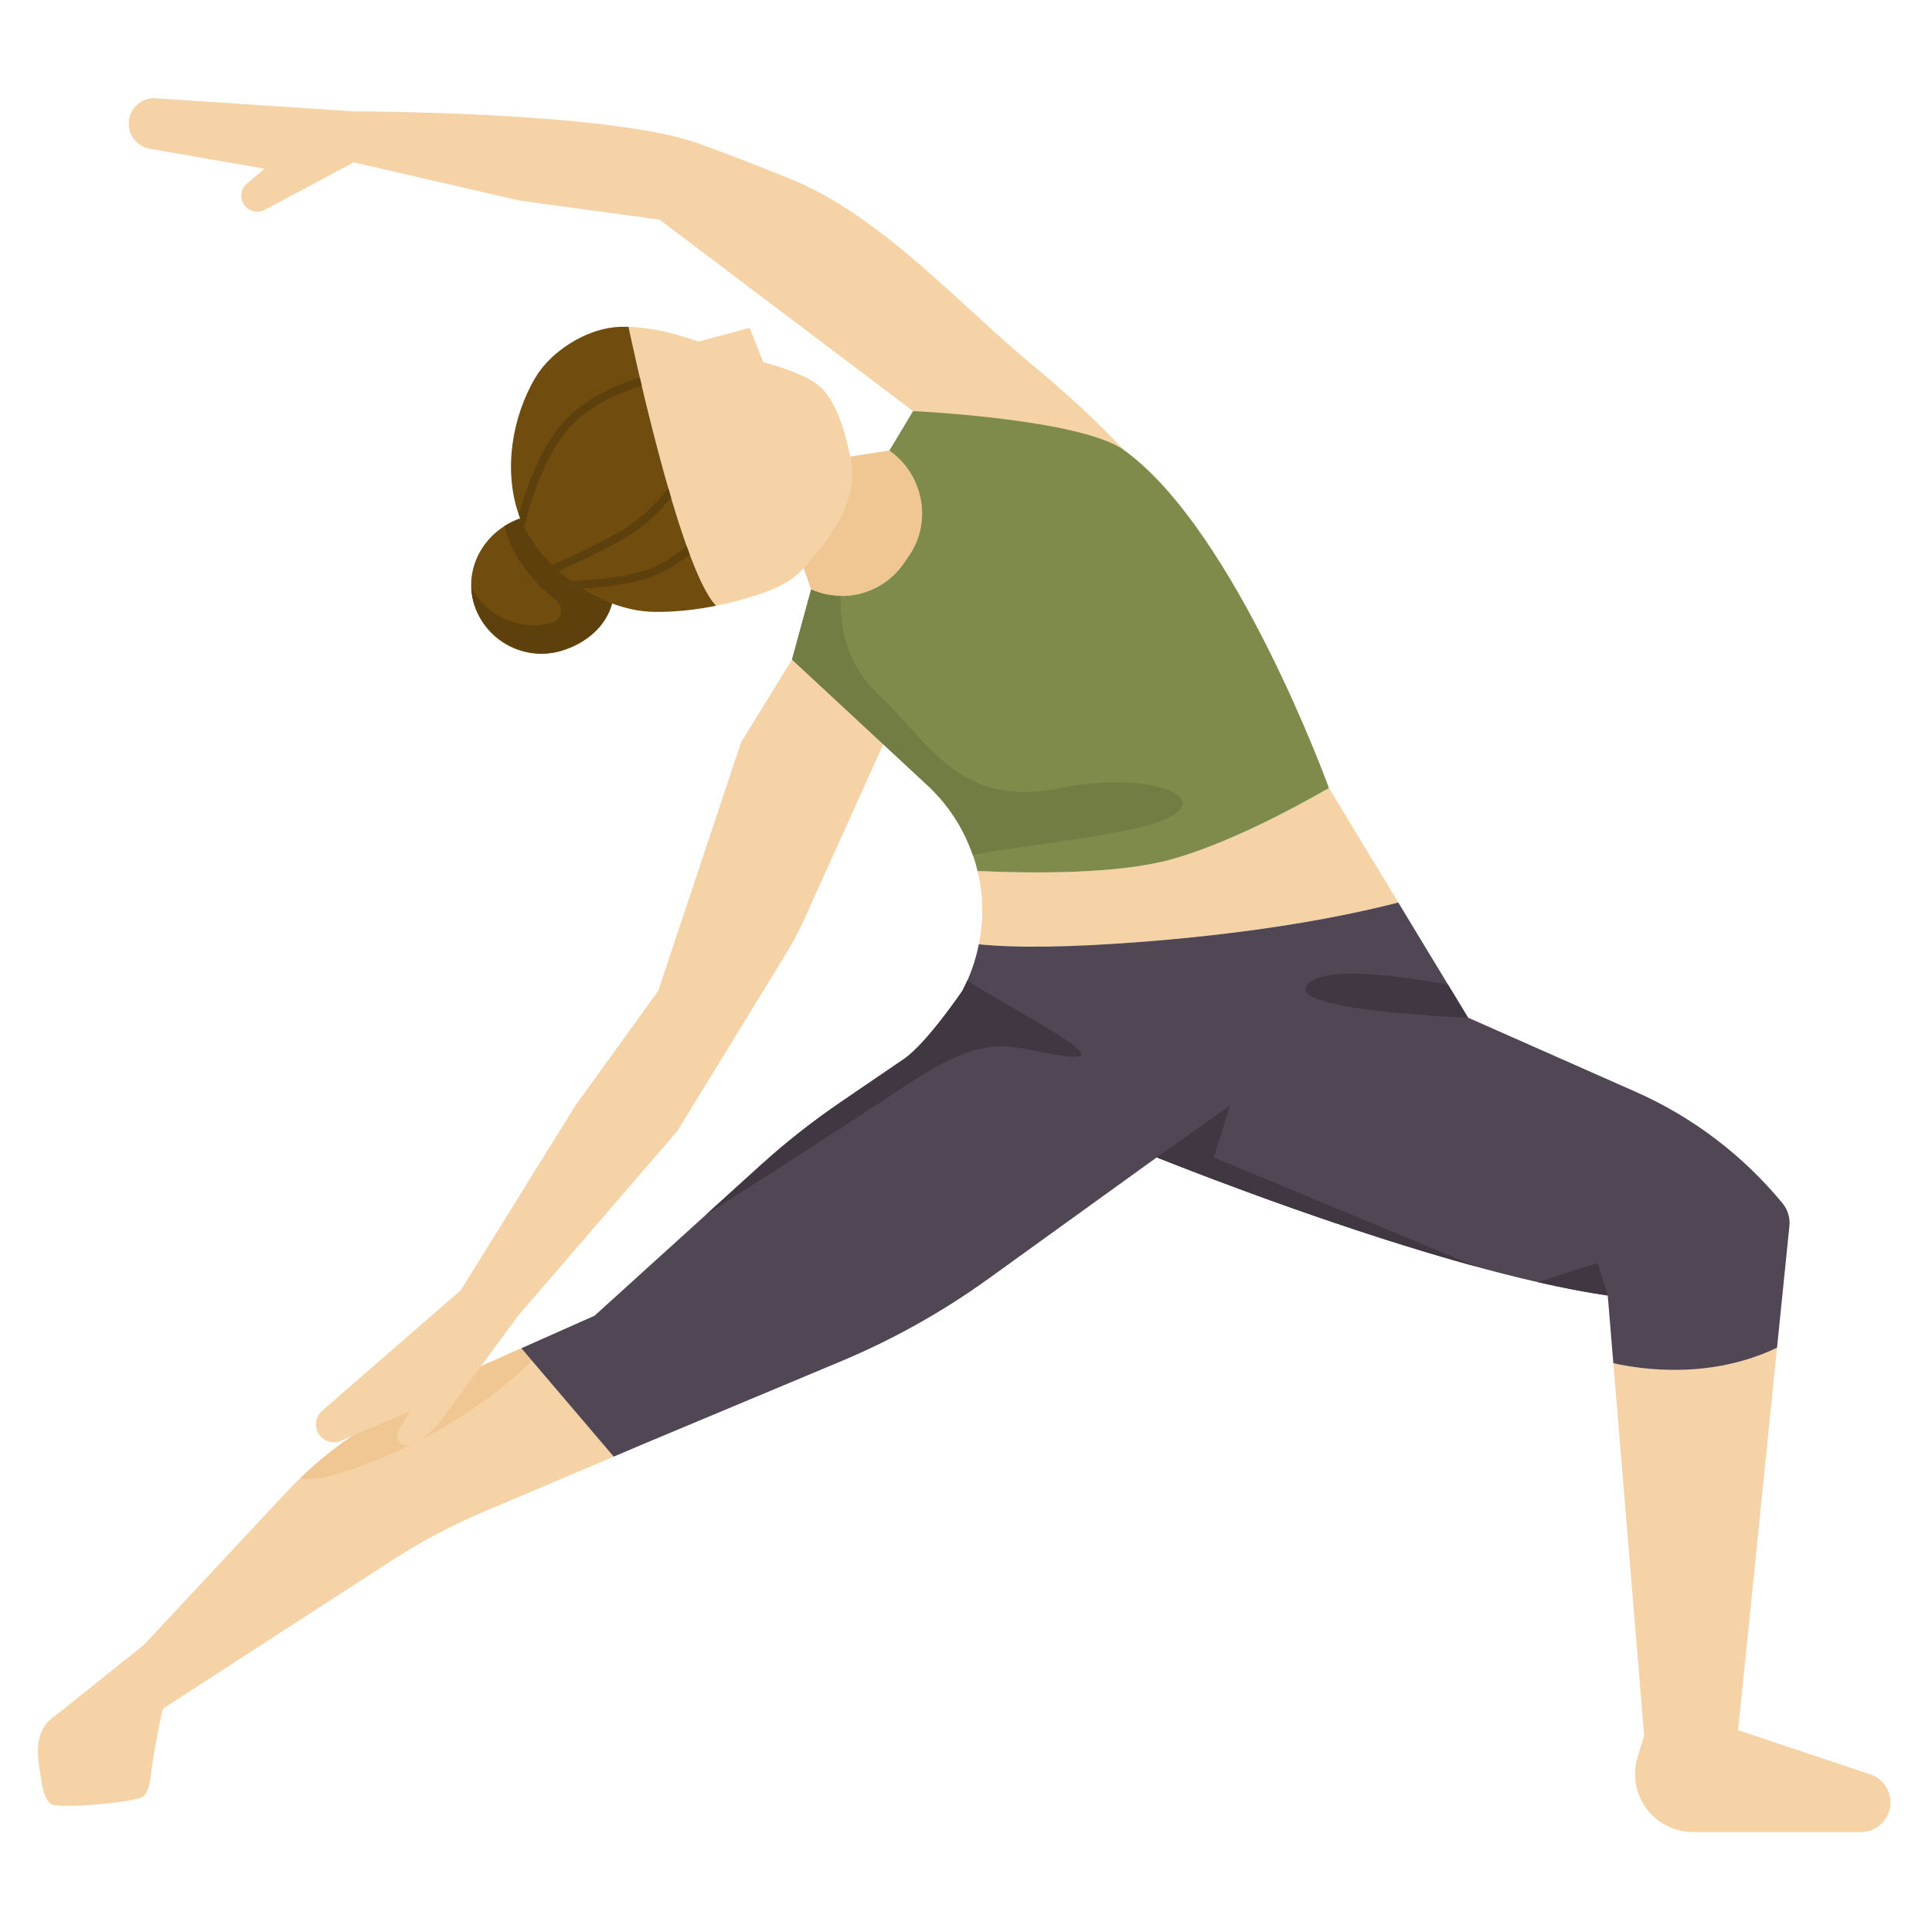
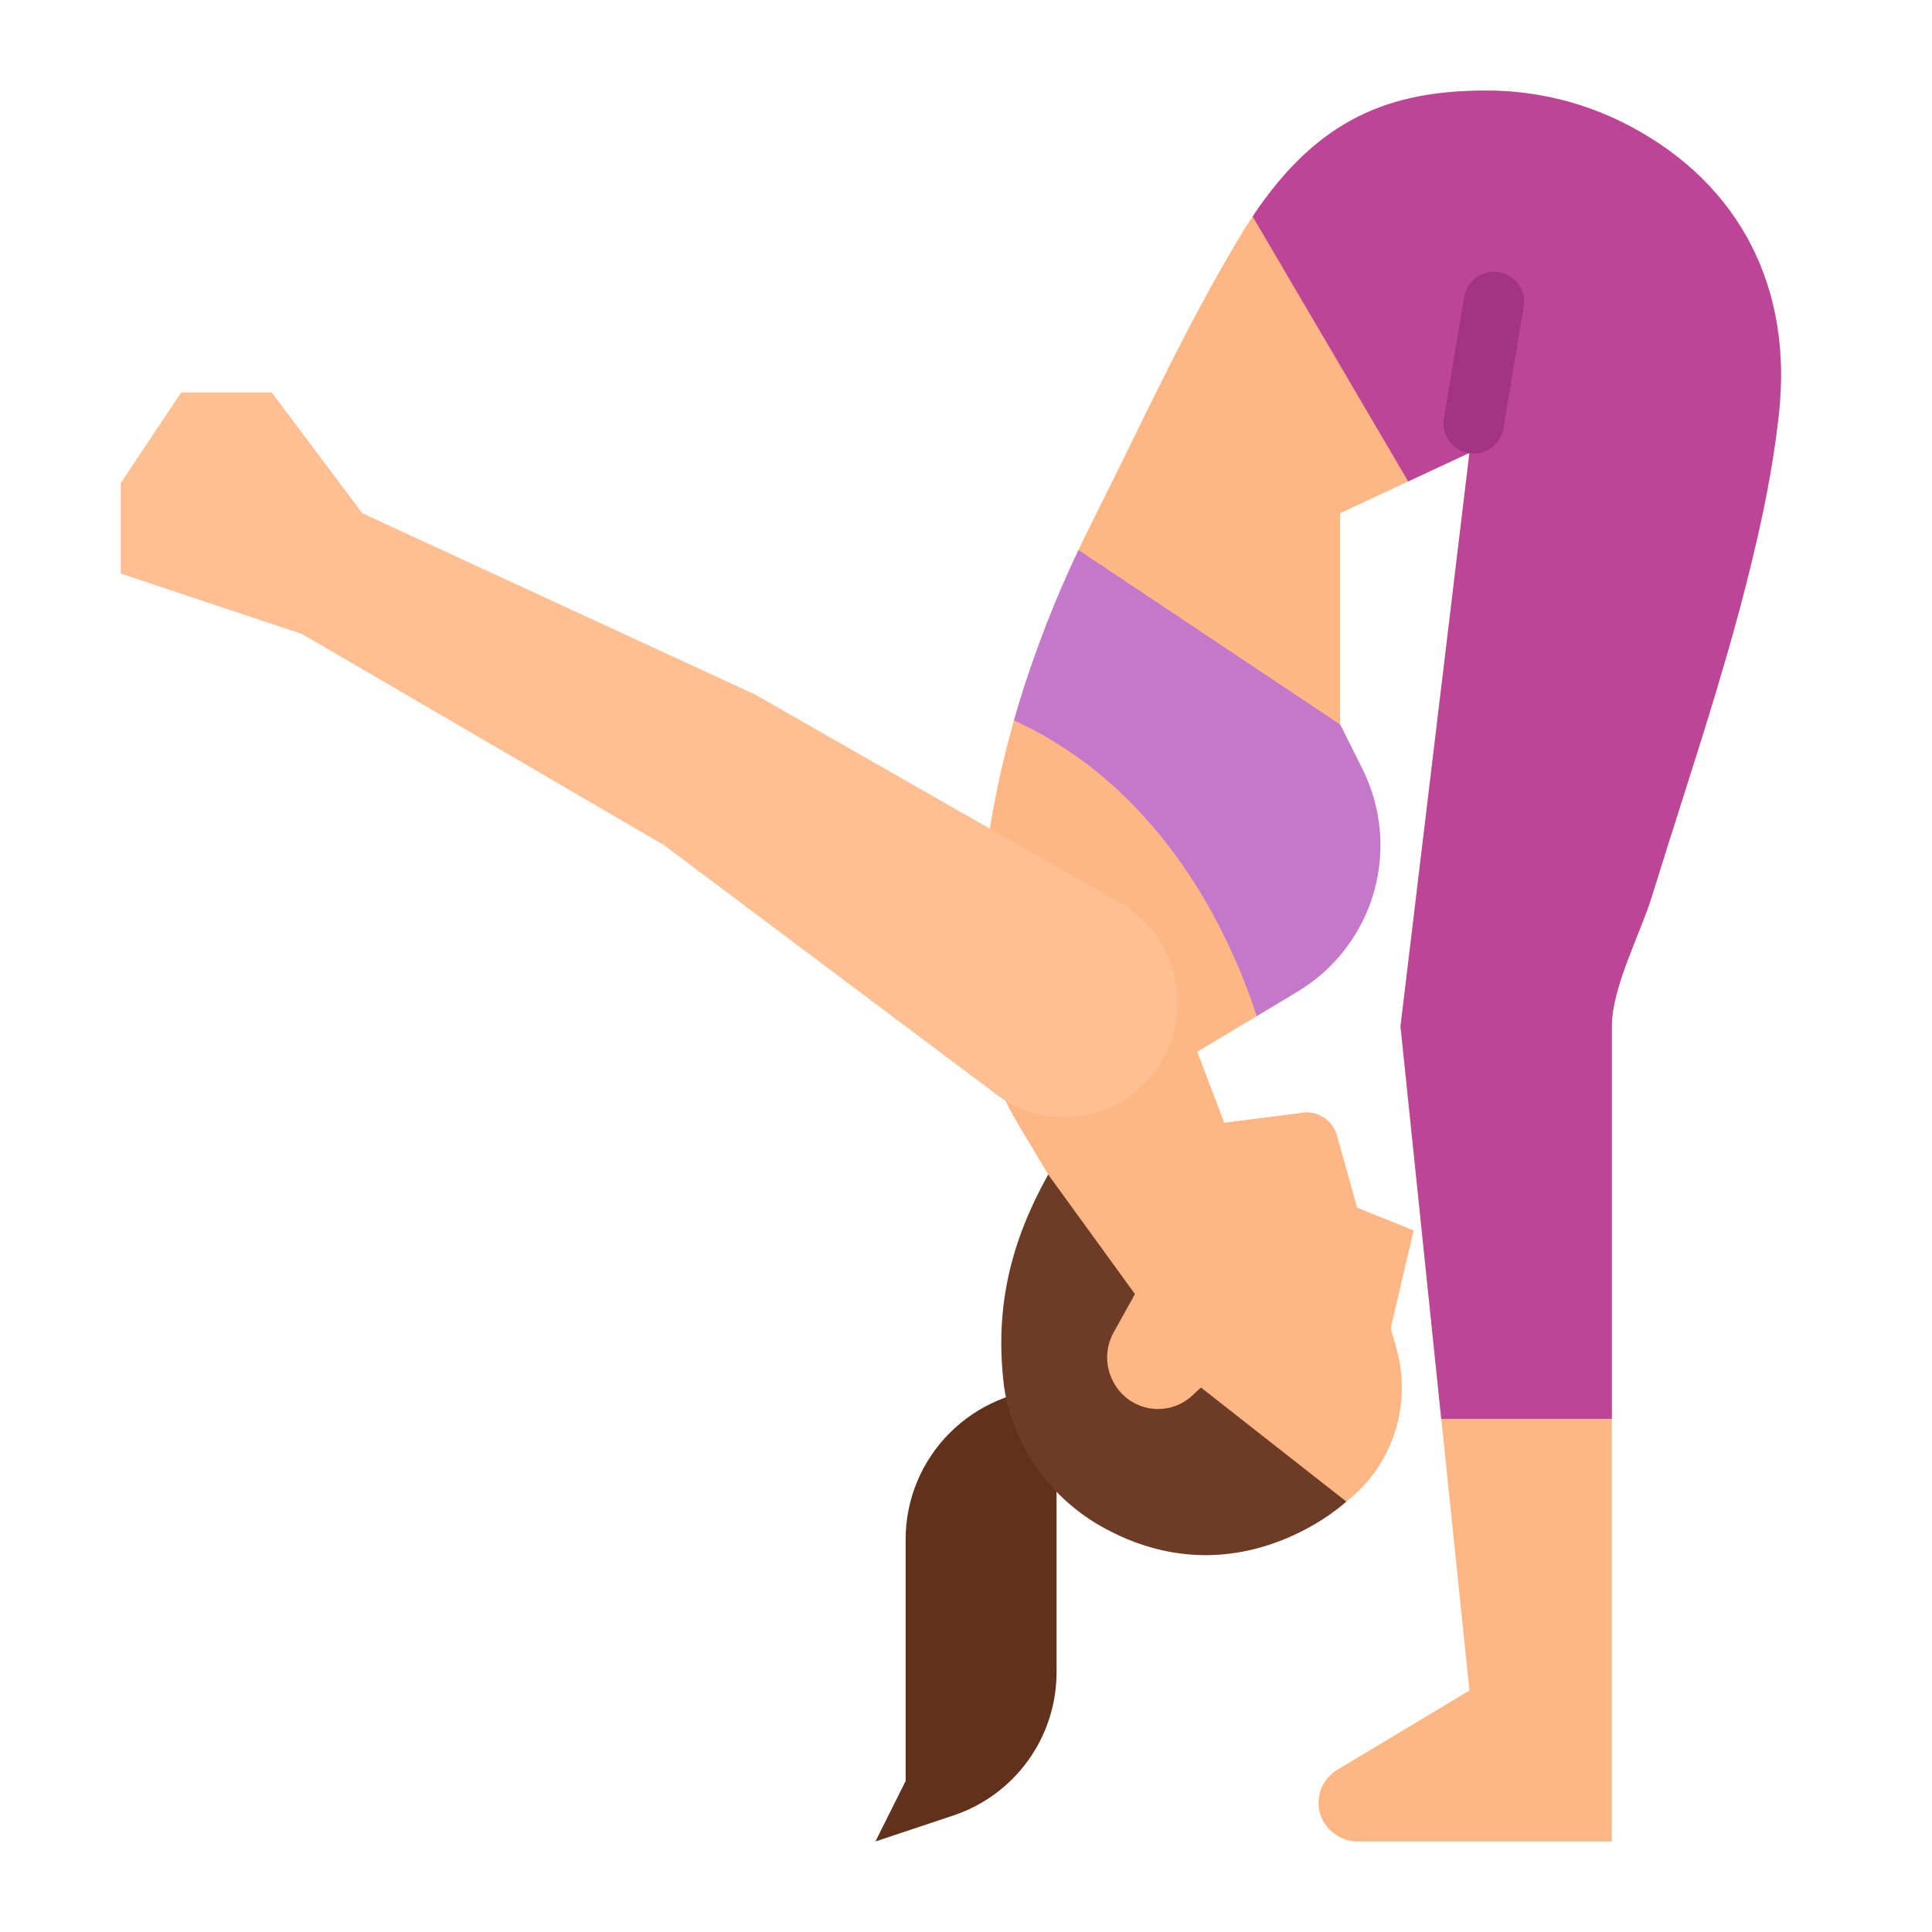
- <svg xmlns="http://www.w3.org/2000/svg" id="Layer_1_1_" enable-background="new 0 0 256 256" height="512" viewBox="0 0 256 256" width="512">
-   <path d="m63.718 181.032-11.324 5.818c-5.475 2.813-10.422 6.553-14.621 11.054l-18.709 20.053c-1.135.908-2.271 1.817-3.406 2.725-2.55 2.041-5.101 4.081-7.651 6.121-.515.412-1.148.805-1.601 1.279-1.774 1.854-1.474 4.565-1.083 6.873.202 1.192.355 3.449 1.543 4.134 1.001.577 11.398-.23 12.201-1.124.572-.636.765-1.523.86-2.374.301-2.697 1.483-8.834 1.67-9.192l30.292-19.613c3.852-2.494 7.914-4.65 12.138-6.442l17.291-7.336-12.235-14.361z" fill="#f5d3a6" />
-   <path d="m69.083 178.648-5.365 2.385-11.324 5.818c-4.654 2.391-8.92 5.457-12.676 9.085 1.554.255 4.324-.198 9.174-2.079 11.638-4.513 18.7-10.651 21.601-13.553z" fill="#f0c792" />
-   <path d="m104.949 87.392-6.753 10.974-10.974 32.921-10.974 15.194-15.194 24.48-18.374 15.978c-.643.56-.937 1.421-.77 2.257.296 1.479 1.877 2.31 3.263 1.716l9.128-3.912-1.497 2.62c-.604 1.057.483 2.276 1.602 1.797 1.589-.681 2.968-1.774 3.994-3.167l10.251-13.912 21.103-24.48 14.285-23.306c1.168-1.905 2.194-3.893 3.072-5.948l10.542-23.343z" fill="#f5d3a6" />
-   <path d="m19.857 19.711 15.206 2.645-2.331 1.942c-1.235 1.029-.922 3.003.57 3.6.581.232 1.235.197 1.787-.098l11.791-6.289 21.044 4.856c.602.139 1.209.25 1.821.334l17.653 2.407 33.589 25.363 27.987 5.2c-3.652-3.847-7.538-7.476-11.644-10.857-10.163-8.37-20.522-20.248-32.734-25.168-4.24-1.708-8.538-3.383-12.133-4.667-11.818-4.221-45.583-4.221-45.583-4.221l-26.545-1.752c-1.315.039-2.487.837-3.005 2.046-.858 2.004.378 4.285 2.527 4.659z" fill="#f5d3a6" />
-   <path d="m119.773 74.622.703-1.027c3.089-4.515 1.851-10.758-2.631-13.896l-7.077 1.083-5.304 11.583 2.017 5.741c4.402 1.957 9.572.491 12.292-3.484z" fill="#f0c792" />
-   <path d="m152.236 124.725c15.035-1.219 25.811-3.282 33.042-5.14l-9.188-15.168c-4.741 2.731-13.321 7.323-20.774 9.425-7.153 2.017-18.646 1.897-25.785 1.568.122.509.236 1.021.323 1.54.455 2.729.384 5.495-.153 8.172 4.482.45 11.512.497 22.535-.397z" fill="#f5d3a6" />
-   <path d="m155.315 113.842c7.454-2.102 16.034-6.694 20.774-9.425 0 0-12.286-33.988-27.102-44.743-5.762-4.183-28-5.202-28-5.202l-3.143 5.229c4.482 3.137 5.72 9.38 2.631 13.896l-.703 1.027c-2.72 3.975-7.89 5.441-12.292 3.485l-2.532 9.285 17.982 16.697c3.28 3.046 5.564 6.99 6.6 11.321 7.139.327 18.632.447 25.785-1.57z" fill="#7f8b4b" />
-   <path d="m247.819 235.11-17.506-5.856 5.153-50.675c-8.721 4.17-17.671 2.954-21.69 2.053l4.085 49.359-.868 2.804c-.53 1.712-.445 3.556.239 5.212 1.189 2.877 3.995 4.753 7.107 4.753h22.235c2.168 0 3.926-1.758 3.926-3.926 0-1.689-1.079-3.188-2.681-3.724z" fill="#f5d3a6" />
-   <path d="m235.466 178.579 1.637-16.1c.118-1.093-.209-2.187-.907-3.035-5.249-6.375-11.916-11.435-19.468-14.776l-22.209-9.826-9.241-15.256c-7.231 1.858-18.007 3.921-33.042 5.14-11.023.894-18.052.847-22.536.398-.431 2.147-1.156 4.237-2.201 6.195 0 0-4.713 6.954-7.734 9.014l-8.36 5.7c-3.737 2.548-7.293 5.35-10.645 8.387l-21.979 19.919-9.698 4.31 12.235 14.361 4.216-1.789 25.897-10.84c6.911-2.893 13.47-6.566 19.548-10.948l22.29-16.07c10.422 4.133 40.047 15.419 59.765 18.302l.742 8.967c4.018.901 12.969 2.117 21.69-2.053z" fill="#514654" />
-   <path d="m68.933 68.697 12.166 11.264c-.809 3.144-3.646 5.454-7.006 6.349-4.955 1.32-10.042-1.626-11.363-6.582-1.261-4.732 1.646-9.455 6.203-11.031z" fill="#704c0f" />
-   <path d="m73.099 82.537.033-.009c1.345-.363 1.642-2.142.542-2.997-2.932-2.28-5.295-5.234-6.411-8.384-.165-.467-.303-.943-.428-1.424.649-.415 1.348-.767 2.097-1.026l12.166 11.264c-.087.337-.205.659-.338.974-.053.128-.112.253-.172.378-.08.163-.167.323-.259.48-.215.377-.458.737-.732 1.077-.002.002-.003.004-.005.006-1.329 1.641-3.294 2.845-5.497 3.433-3.288.877-6.82-.258-9.155-2.734-1.772-1.878-2.424-3.862-2.494-5.779 1.949 3.813 6.349 5.888 10.653 4.741z" fill="#5e400d" />
-   <path d="m83.282 43.303c4.527.123 9.252 1.965 9.252 1.965l6.794-1.829 1.818 4.561s5.345 1.33 7.447 3.167c2.398 2.095 3.661 6.976 4.167 9.94.41 2.407-.066 4.662-1.025 6.768-1.241 2.727-3.29 5.205-5.267 7.44-2.107 2.381-5.651 3.441-8.609 4.248-.964.263-1.959.496-2.97.7-4.964-5.091-11.607-36.959-11.607-36.96z" fill="#f5d3a6" />
-   <path d="m70.992 49.949c2.012-3.354 6.467-6.189 10.376-6.583.624-.063 1.267-.08 1.914-.063 0 0 6.643 31.868 11.607 36.96-2.738.551-5.596.863-8.302.81-7.207-.142-15.423-6.048-17.831-12.846-2.085-5.885-.908-13.036 2.236-18.278z" fill="#704c0f" />
-   <path d="m73.56 57.278c2.81-3.92 7.402-6.071 11.223-7.245.082.35.165.707.252 1.075-3.652 1.136-8.001 3.18-10.596 6.8-2.43 3.389-4.002 7.993-4.987 11.923-.263-.529-.504-1.062-.696-1.605-.004-.01-.006-.02-.009-.029 1.019-3.685 2.551-7.763 4.813-10.919z" fill="#5e400d" />
-   <path d="m82.466 70.243c2.378-1.398 4.424-3.468 6.086-5.558.124.429.249.853.375 1.278-1.639 1.961-3.618 3.864-5.911 5.213-2.893 1.701-6.161 3.248-8.991 4.477-.295-.262-.582-.53-.862-.805 2.89-1.242 6.305-2.843 9.303-4.605z" fill="#5e400d" />
-   <path d="m75.631 76.96c2.987-.1 6.454-.408 9.281-1.196 2.275-.634 4.352-1.964 6.079-3.398.133.371.265.73.398 1.085-1.762 1.415-3.86 2.708-6.187 3.356-2.488.693-5.403 1.028-8.082 1.178-.51-.319-1.004-.666-1.489-1.025z" fill="#5e400d" />
-   <path d="m128.913 113.329c4.863-1.115 12.288-1.653 20.609-3.358 14.783-3.029 4.348-8.275-9.003-5.554s-17.084-5.764-24.041-12.286c-4.705-4.411-5.231-10.006-5.08-13.172-1.318-.018-2.65-.288-3.917-.852l-2.532 9.285 17.982 16.697c2.744 2.549 4.78 5.733 5.982 9.24z" fill="#727d43" />
-   <g fill="#403742">
-     <path d="m173.87 129.957c-6.087 3.913 20.649 4.885 20.649 4.885l-2.657-4.386c-7.89-1.406-15.435-2.143-17.992-.499z" />
-     <path d="m160.826 153.362 2.174-6.884-9.732 6.884c7.638 3.029 25.588 9.897 42.396 14.486z" />
-     <path d="m203.731 169.882c3.253.743 6.388 1.356 9.302 1.783l-1.337-4.317z" />
-     <path d="m93.534 160.967c7.243-4.615 18.83-12.036 26.422-17.098 11.739-7.826 13.913-4.783 21.304-3.913 6.97.82-5.777-5.319-13.086-10.032-.209.471-.432.937-.676 1.394 0 0-4.713 6.954-7.734 9.014l-8.36 5.7c-3.737 2.548-7.293 5.35-10.645 8.387z" />
+ <svg xmlns="http://www.w3.org/2000/svg" height="512" viewBox="0 0 512 512" width="512">
+   <g id="Flat">
+     <path d="m471.42 109.68c-.97 8.83-2.44 17.6-4.27 26.32-7.24 34.44-19.14 68.3-29.41 101.63-3.03 9.84-10.59 23.96-10.59 34.37v216h-67.2a10.444 10.444 0 0 1 -10.28-7.95 10.236 10.236 0 0 1 4.71-11.03l35.04-21.02-7.47-72-10.8-104 18.27-152-16.24 7.58-18.03 8.42v56l5.89 11.78a45.222 45.222 0 0 1 -17.18 58.99l-10.82 6.5-15.75 9.45 7.14 18.8 19.63-2.47a8.431 8.431 0 0 1 10.27 5.95l5.33 19.05 14.97 6.02-6.06 25.84 1.48 5.31a38.606 38.606 0 0 1 -3.37 29.2 37.768 37.768 0 0 1 -9.9 11.5 36.989 36.989 0 0 1 -12.26 6.23 39.009 39.009 0 0 1 -47.51-24.09l-19.23-68.8-8.2-13.75a73.9 73.9 0 0 1 -10.43-37.89 248.856 248.856 0 0 1 9.56-68.71c.43-1.51.87-3.02 1.33-4.53a297.767 297.767 0 0 1 15.77-40.61q2.025-4.305 4.19-8.6c12.63-25.08 24.26-50.77 38.79-74.81 1.05-1.74 2.1-3.4 3.17-4.99 17.5-26.26 36.71-33.37 62.02-33.37a81.163 81.163 0 0 1 38.3 9.6c29.36 15.71 42.76 43.31 39.14 76.08z" fill="#feb784" />
+     <path d="m361.04 244.22a45.563 45.563 0 0 1 -7.27 10.5 45.106 45.106 0 0 1 -9.91 8.05l-10.82 6.5c-6.25-19.35-23.71-59.8-64.33-78.36.43-1.51.87-3.02 1.33-4.53a297.767 297.767 0 0 1 15.77-40.61l69.34 46.23 5.89 11.78a45.241 45.241 0 0 1 0 40.44z" fill="#c378cb" />
+     <path d="m471.42 109.68c-.97 8.83-2.44 17.6-4.27 26.32-7.24 34.44-19.14 68.3-29.41 101.63-3.03 9.84-10.59 23.96-10.59 34.37v104h-45.2l-10.8-104 18.27-152-16.24 7.58-41.22-70.21c17.5-26.26 36.71-33.37 62.02-33.37a81.163 81.163 0 0 1 38.3 9.6c29.36 15.71 42.76 43.31 39.14 76.08z" fill="#bc4598" />
+     <rect fill="#a33484" height="16.001" rx="8" transform="matrix(.164 -.986 .986 .164 234.042 468.283)" width="48.662" x="369.091" y="88" />
+     <path d="m296.884 239.362-96.884-55.362-104-48-24-32h-24l-16 24v24l48 16 96 56 88 66a30 30 0 0 0 18 6 30 30 0 0 0 30-30v-.59a30 30 0 0 0 -15.116-26.048z" fill="#fec093" />
+     <path d="m240 408v64l-8 16 20.649-6.883a40 40 0 0 0 27.351-37.947v-75.17a40 40 0 0 0 -40 40z" fill="#61311c" />
+     <path d="m300.78 342.948-5.68 10.207a13.634 13.634 0 0 0 .12 13.37 13.344 13.344 0 0 0 20.66 3.393l2.384-2.213 38.513 30.219c.046.036-27.95 26.146-63.294 7.486a52.377 52.377 0 0 1 -26.2-32.2 51.243 51.243 0 0 1 -1.2-5.725l-.166-1.512c-2.2-20.134 2.113-37.2 11.862-54.711z" fill="#6e3c26" />
  </g>
</svg>
